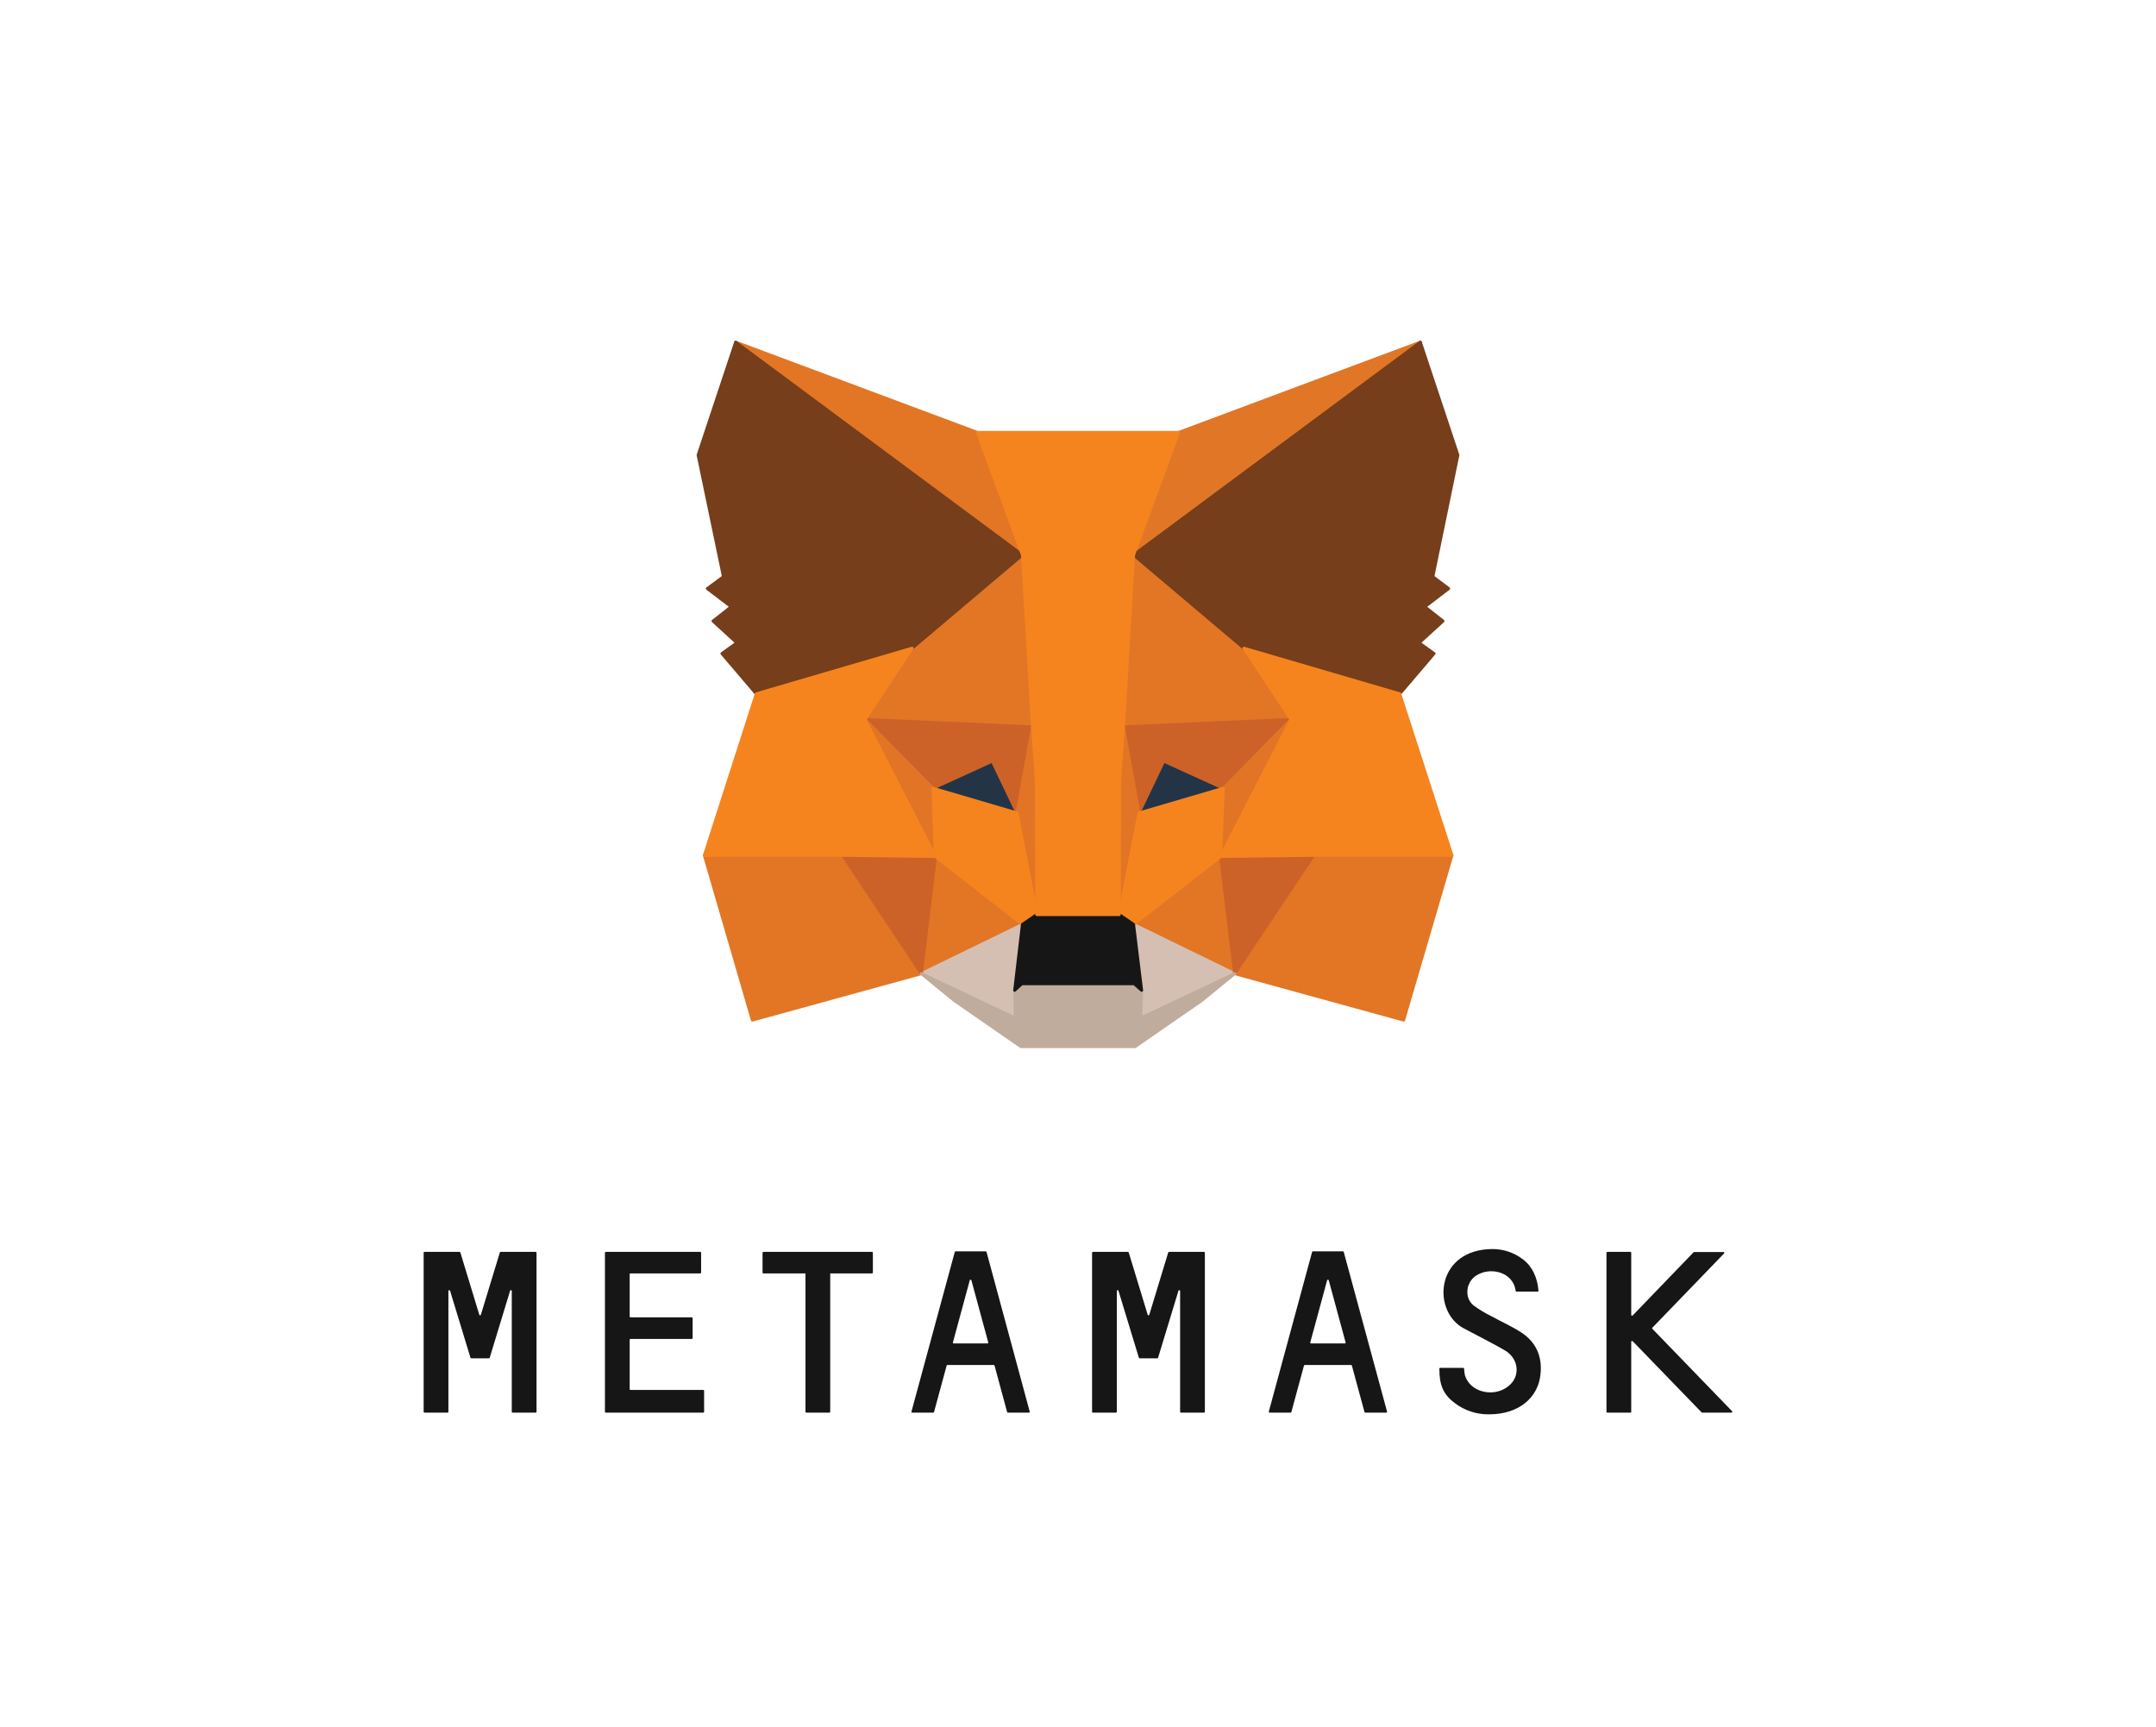
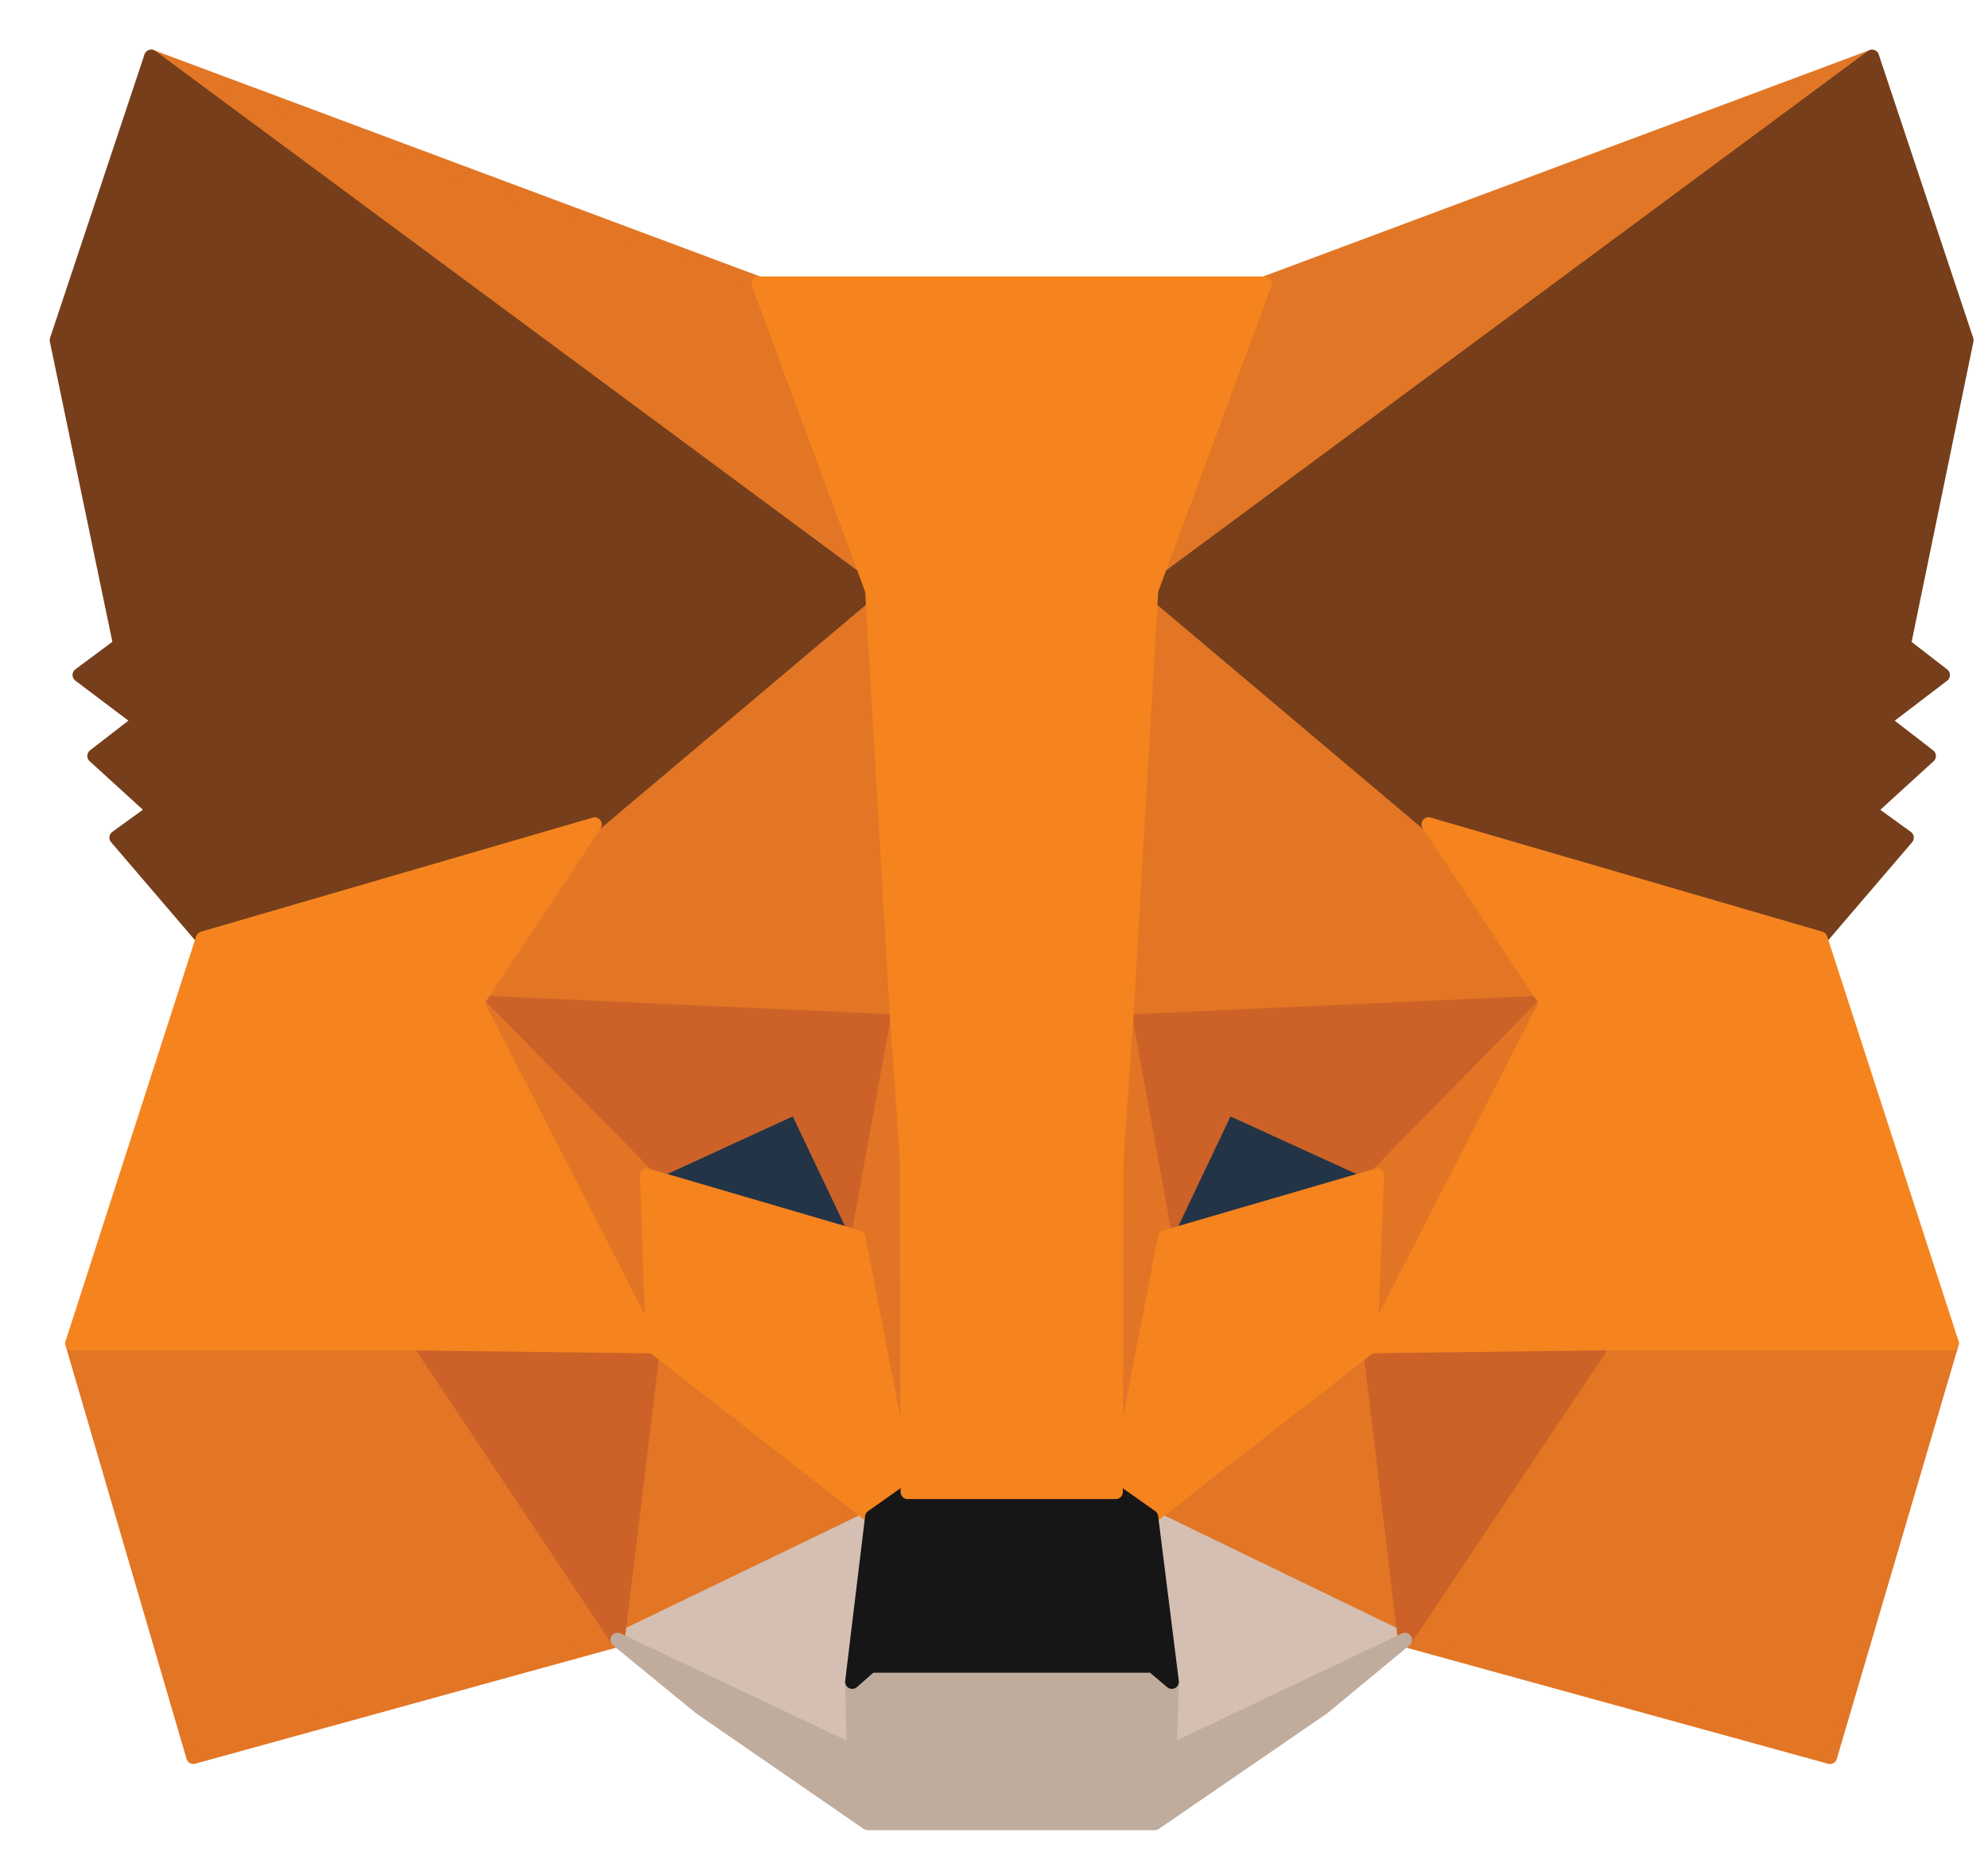
- <svg xmlns="http://www.w3.org/2000/svg" id="Layer_1" data-name="Layer 1" viewBox="0 0 734.3 588.3">
-   <defs>
-     <style>.cls-1,.cls-10{fill:#161616;}.cls-2{fill:#e17726;stroke:#e17726;}.cls-10,.cls-11,.cls-2,.cls-3,.cls-4,.cls-5,.cls-6,.cls-7,.cls-8,.cls-9{stroke-linecap:round;stroke-linejoin:round;}.cls-3{fill:#e27625;stroke:#e27625;}.cls-4{fill:#d5bfb2;stroke:#d5bfb2;}.cls-5{fill:#233447;stroke:#233447;}.cls-6{fill:#cc6228;stroke:#cc6228;}.cls-7{fill:#e27525;stroke:#e27525;}.cls-8{fill:#f5841f;stroke:#f5841f;}.cls-9{fill:#c0ac9d;stroke:#c0ac9d;}.cls-10{stroke:#161616;}.cls-11{fill:#763e1a;stroke:#763e1a;}</style>
-   </defs>
-   <path class="cls-1" d="M518.24,454c-3.17-2.11-6.71-3.64-10.06-5.49a41.82,41.82,0,0,1-6.35-3.83c-3.19-2.63-2.55-7.81.82-10.07,4.78-3.21,12.73-1.39,13.55,5.14a.27.27,0,0,0,.27.25h7.22a.29.29,0,0,0,.29-.32c-.39-4.51-2.1-8.26-5.28-10.66a16.94,16.94,0,0,0-10.26-3.52c-19.13,0-20.87,20.25-10.58,26.64,1.2.74,11.29,5.81,14.86,8s4.69,6.25,3.14,9.46c-1.41,2.94-5.07,4.91-8.73,4.72-4-.21-7.1-2.39-8.19-5.78a10.59,10.59,0,0,1-.28-2.29.29.29,0,0,0-.29-.27h-7.86a.3.3,0,0,0-.29.3c0,5.68,1.42,8.82,5.24,11.69a18.89,18.89,0,0,0,11.65,3.84c10.69,0,16.27-6.06,17.37-12.34S523.77,457.66,518.24,454Z" />
-   <path class="cls-1" d="M177.76,426.47h-7.25a.27.27,0,0,0-.27.2l-6.46,21.21a.28.28,0,0,1-.54,0l-6.45-21.21a.29.29,0,0,0-.28-.2H144.58a.29.29,0,0,0-.29.28v54.19a.29.29,0,0,0,.29.29h7.86a.28.28,0,0,0,.28-.29V439.77a.29.29,0,0,1,.56-.08l6.5,21.35.45,1.49a.29.29,0,0,0,.28.2h6a.29.29,0,0,0,.28-.2l.45-1.49,6.5-21.35a.29.29,0,0,1,.56.08v41.17a.28.28,0,0,0,.28.29h7.86a.29.29,0,0,0,.29-.29V426.75a.29.29,0,0,0-.29-.28Z" />
-   <path class="cls-1" d="M398.15,426.47a.29.29,0,0,0-.27.2l-6.45,21.21a.29.29,0,0,1-.55,0l-6.45-21.21a.28.28,0,0,0-.27-.2H372.23a.29.29,0,0,0-.29.28v54.19a.29.29,0,0,0,.29.29h7.86a.29.29,0,0,0,.28-.29V439.77a.29.29,0,0,1,.56-.08l6.5,21.35.45,1.49a.29.29,0,0,0,.27.2h6a.27.27,0,0,0,.27-.2l.46-1.49,6.49-21.35a.29.29,0,0,1,.56.08v41.17a.29.29,0,0,0,.29.29h7.86a.29.29,0,0,0,.28-.29V426.75a.29.29,0,0,0-.28-.28Z" />
-   <path class="cls-1" d="M297,426.47H260a.29.29,0,0,0-.29.28v6.78a.29.29,0,0,0,.29.28h14.33v47.13a.29.29,0,0,0,.29.29h7.86a.29.29,0,0,0,.28-.29V433.81H297a.29.29,0,0,0,.29-.28v-6.78A.29.29,0,0,0,297,426.47Z" />
-   <path class="cls-1" d="M343.29,481.23h7.14a.28.28,0,0,0,.27-.36L336,426.5a.29.29,0,0,0-.28-.21H325.46a.29.29,0,0,0-.28.21l-14.75,54.37a.29.29,0,0,0,.28.36h7.14a.29.29,0,0,0,.27-.22l4.29-15.8a.28.28,0,0,1,.27-.21h15.78a.29.29,0,0,1,.27.21L343,481A.28.28,0,0,0,343.29,481.23ZM324.55,457.3l5.74-21.17a.29.29,0,0,1,.55,0l5.74,21.17a.28.28,0,0,1-.27.36H324.83A.29.29,0,0,1,324.55,457.3Z" />
-   <path class="cls-1" d="M465,481.23h7.13a.29.29,0,0,0,.28-.36L457.66,426.5a.28.28,0,0,0-.28-.21H447.16a.29.29,0,0,0-.28.21l-14.74,54.37a.29.29,0,0,0,.27.36h7.14a.28.28,0,0,0,.27-.22l4.29-15.8a.29.29,0,0,1,.28-.21h15.77a.28.28,0,0,1,.27.21l4.29,15.8A.29.29,0,0,0,465,481.23ZM446.26,457.3,452,436.13a.29.29,0,0,1,.55,0l5.74,21.17a.29.29,0,0,1-.28.36H446.53A.28.28,0,0,1,446.26,457.3Z" />
-   <path class="cls-1" d="M214.46,473.22V456.4a.27.27,0,0,1,.28-.28h20.88a.29.29,0,0,0,.28-.29v-6.77a.29.29,0,0,0-.28-.29H214.74a.28.28,0,0,1-.28-.28V434.1a.28.28,0,0,1,.28-.29H238.5a.29.29,0,0,0,.29-.28v-6.78a.29.29,0,0,0-.29-.28H206.31a.28.28,0,0,0-.28.28v54.19a.28.28,0,0,0,.28.29h33.21a.29.29,0,0,0,.29-.29v-7.15a.29.29,0,0,0-.29-.29H214.74A.27.27,0,0,1,214.46,473.22Z" />
-   <path class="cls-1" d="M589.92,480.74l-27.14-28.05a.28.28,0,0,1,0-.4L587.19,427a.28.28,0,0,0-.2-.48H577a.29.29,0,0,0-.21.09l-20.72,21.51a.29.29,0,0,1-.5-.2V426.75a.28.28,0,0,0-.28-.28h-7.86a.29.29,0,0,0-.29.28v54.19a.29.29,0,0,0,.29.29h7.86a.28.28,0,0,0,.28-.29V457.09a.29.29,0,0,1,.49-.2l23.47,24.25a.29.29,0,0,0,.2.09h10A.29.29,0,0,0,589.92,480.74Z" />
-   <polygon class="cls-2" points="483.75 116.55 382.63 191.57 401.41 147.31 483.75 116.55" />
-   <polygon class="cls-3" points="250.55 116.55 350.75 192.28 332.89 147.31 250.55 116.55" />
-   <polygon class="cls-3" points="447.4 290.46 420.5 331.68 478.06 347.51 494.51 291.37 447.4 290.46" />
-   <polygon class="cls-3" points="239.89 291.37 256.24 347.51 313.8 331.68 287 290.46 239.89 291.37" />
-   <polygon class="cls-3" points="310.65 220.81 294.61 245.08 351.67 247.62 349.74 186.19 310.65 220.81" />
-   <polygon class="cls-3" points="423.65 220.81 383.95 185.48 382.63 247.62 439.69 245.08 423.65 220.81" />
-   <polygon class="cls-3" points="313.8 331.68 348.22 314.92 318.57 291.78 313.8 331.68" />
-   <polygon class="cls-3" points="386.08 314.92 420.5 331.68 415.73 291.78 386.08 314.92" />
-   <polygon class="cls-4" points="420.5 331.68 386.08 314.92 388.82 337.36 388.52 346.8 420.5 331.68" />
-   <polygon class="cls-4" points="313.8 331.68 345.78 346.8 345.58 337.36 348.22 314.92 313.8 331.68" />
-   <polygon class="cls-5" points="346.39 276.95 317.76 268.53 337.96 259.29 346.39 276.95" />
-   <polygon class="cls-5" points="387.91 276.95 396.34 259.29 416.64 268.53 387.91 276.95" />
-   <polygon class="cls-6" points="313.8 331.68 318.77 290.46 287 291.37 313.8 331.68" />
-   <polygon class="cls-6" points="415.53 290.46 420.5 331.68 447.4 291.37 415.53 290.46" />
-   <polygon class="cls-6" points="439.69 245.08 382.63 247.62 387.91 276.95 396.34 259.29 416.64 268.53 439.69 245.08" />
-   <polygon class="cls-6" points="317.76 268.53 337.96 259.29 346.39 276.95 351.67 247.62 294.61 245.08 317.76 268.53" />
-   <polygon class="cls-7" points="294.61 245.08 318.57 291.78 317.76 268.53 294.61 245.08" />
-   <polygon class="cls-7" points="416.64 268.53 415.73 291.78 439.69 245.08 416.64 268.53" />
-   <polygon class="cls-7" points="351.67 247.62 346.39 276.95 353.09 311.57 354.51 265.99 351.67 247.62" />
-   <polygon class="cls-7" points="382.63 247.62 379.89 265.89 381.21 311.57 387.91 276.95 382.63 247.62" />
-   <polygon class="cls-8" points="387.91 276.95 381.21 311.57 386.08 314.92 415.73 291.78 416.64 268.53 387.91 276.95" />
-   <polygon class="cls-8" points="317.76 268.53 318.57 291.78 348.22 314.92 353.09 311.57 346.39 276.95 317.76 268.53" />
-   <polygon class="cls-9" points="388.52 346.8 388.82 337.36 386.29 335.13 348.01 335.13 345.58 337.36 345.78 346.8 313.8 331.68 324.97 340.81 347.71 356.55 386.59 356.55 409.33 340.81 420.5 331.68 388.52 346.8" />
-   <polygon class="cls-10" points="386.08 314.92 381.21 311.57 353.09 311.57 348.22 314.92 345.58 337.36 348.01 335.13 386.29 335.13 388.82 337.36 386.08 314.92" />
-   <polygon class="cls-11" points="488.01 196.45 496.54 155.03 483.75 116.55 386.08 189.04 423.65 220.81 476.74 236.35 488.42 222.64 483.34 218.99 491.46 211.57 485.27 206.7 493.39 200.51 488.01 196.45" />
-   <polygon class="cls-11" points="237.76 155.03 246.39 196.45 240.91 200.51 249.03 206.7 242.84 211.57 250.96 218.99 245.88 222.64 257.56 236.35 310.65 220.81 348.22 189.04 250.55 116.55 237.76 155.03" />
-   <polygon class="cls-8" points="476.74 236.35 423.65 220.81 439.69 245.08 415.73 291.78 447.4 291.37 494.51 291.37 476.74 236.35" />
-   <polygon class="cls-8" points="310.65 220.81 257.56 236.35 239.89 291.37 287 291.37 318.57 291.78 294.61 245.08 310.65 220.81" />
-   <polygon class="cls-8" points="382.63 247.62 386.08 189.04 401.41 147.31 332.89 147.31 348.22 189.04 351.67 247.62 352.99 266.09 353.09 311.57 381.21 311.57 381.31 266.09 382.63 247.62" />
+ <svg xmlns="http://www.w3.org/2000/svg" fill="none" height="33" viewBox="0 0 35 33" width="35">
+   <g stroke-linecap="round" stroke-linejoin="round" stroke-width=".25">
+     <path d="m32.958 1-13.134 9.718 2.442-5.727z" fill="#e17726" stroke="#e17726" />
+     <g fill="#e27625" stroke="#e27625">
+       <path d="m2.663 1 13.017 9.809-2.325-5.818z" />
+       <path d="m28.23 23.534-3.495 5.339 7.483 2.06 2.144-7.282z" />
+       <path d="m1.273 23.65 2.131 7.282 7.47-2.06-3.482-5.339z" />
+       <path d="m10.471 14.515-2.079 3.136 7.405.337-.247-7.969z" />
+       <path d="m25.151 14.515-5.157-4.587-.169 8.06 7.405-.337z" />
+       <path d="m10.873 28.872 4.482-2.164-3.858-3.006z" />
+       <path d="m20.266 26.708 4.469 2.164-.611-5.17z" />
+     </g>
+     <path d="m24.735 28.872-4.469-2.164.364 2.902-.039 1.231z" fill="#d5bfb2" stroke="#d5bfb2" />
+     <path d="m10.873 28.872 4.157 1.97-.026-1.231.351-2.902z" fill="#d5bfb2" stroke="#d5bfb2" />
+     <path d="m15.108 21.784-3.716-1.088 2.624-1.205z" fill="#233447" stroke="#233447" />
+     <path d="m20.513 21.784 1.091-2.293 2.637 1.205z" fill="#233447" stroke="#233447" />
+     <path d="m10.873 28.872.649-5.339-4.131.117z" fill="#cc6228" stroke="#cc6228" />
+     <path d="m24.098 23.534.637 5.339 3.495-5.222z" fill="#cc6228" stroke="#cc6228" />
+     <path d="m27.229 17.651-7.405.337.689 3.797 1.091-2.293 2.637 1.205z" fill="#cc6228" stroke="#cc6228" />
+     <path d="m11.393 20.696 2.624-1.205 1.091 2.293.689-3.797-7.405-.337z" fill="#cc6228" stroke="#cc6228" />
+     <path d="m8.392 17.651 3.105 6.051-.104-3.006z" fill="#e27525" stroke="#e27525" />
+     <path d="m24.241 20.696-.117 3.006 3.105-6.051z" fill="#e27525" stroke="#e27525" />
+     <path d="m15.797 17.988-.689 3.797.87 4.483.195-5.909z" fill="#e27525" stroke="#e27525" />
+     <path d="m19.824 17.988-.364 2.358.182 5.922.87-4.483z" fill="#e27525" stroke="#e27525" />
+     <path d="m20.513 21.784-.87 4.483.624.441 3.858-3.006.117-3.006z" fill="#f5841f" stroke="#f5841f" />
+     <path d="m11.393 20.696.104 3.006 3.858 3.006.624-.441-.87-4.483z" fill="#f5841f" stroke="#f5841f" />
+     <path d="m20.591 30.842.039-1.231-.338-.285h-4.963l-.325.285.026 1.231-4.157-1.97 1.455 1.192 2.949 2.034h5.054l2.962-2.034 1.442-1.192z" fill="#c0ac9d" stroke="#c0ac9d" />
+     <path d="m20.266 26.708-.624-.441h-3.663l-.624.441-.351 2.902.325-.285h4.963l.338.285z" fill="#161616" stroke="#161616" />
+     <path d="m33.517 11.353 1.104-5.364-1.663-4.989-12.692 9.394 4.885 4.12 6.898 2.009 1.52-1.775-.663-.479 1.052-.959-.805-.622 1.052-.803z" fill="#763e1a" stroke="#763e1a" />
+     <path d="m1 5.989 1.117 5.364-.715.531 1.065.803-.805.622 1.052.959-.663.479 1.52 1.775 6.898-2.009 4.885-4.12-12.692-9.394z" fill="#763e1a" stroke="#763e1a" />
+     <path d="m32.049 16.523-6.898-2.009 2.079 3.136-3.105 6.051 4.105-.052h6.132z" fill="#f5841f" stroke="#f5841f" />
+     <path d="m10.47 14.515-6.898 2.009-2.299 7.127h6.119l4.105.052-3.105-6.051z" fill="#f5841f" stroke="#f5841f" />
+     <path d="m19.824 17.988.442-7.593 2.001-5.403h-8.912l2.001 5.403.442 7.593.169 2.384.013 5.896h3.663l.013-5.896z" fill="#f5841f" stroke="#f5841f" />
+   </g>
</svg>
